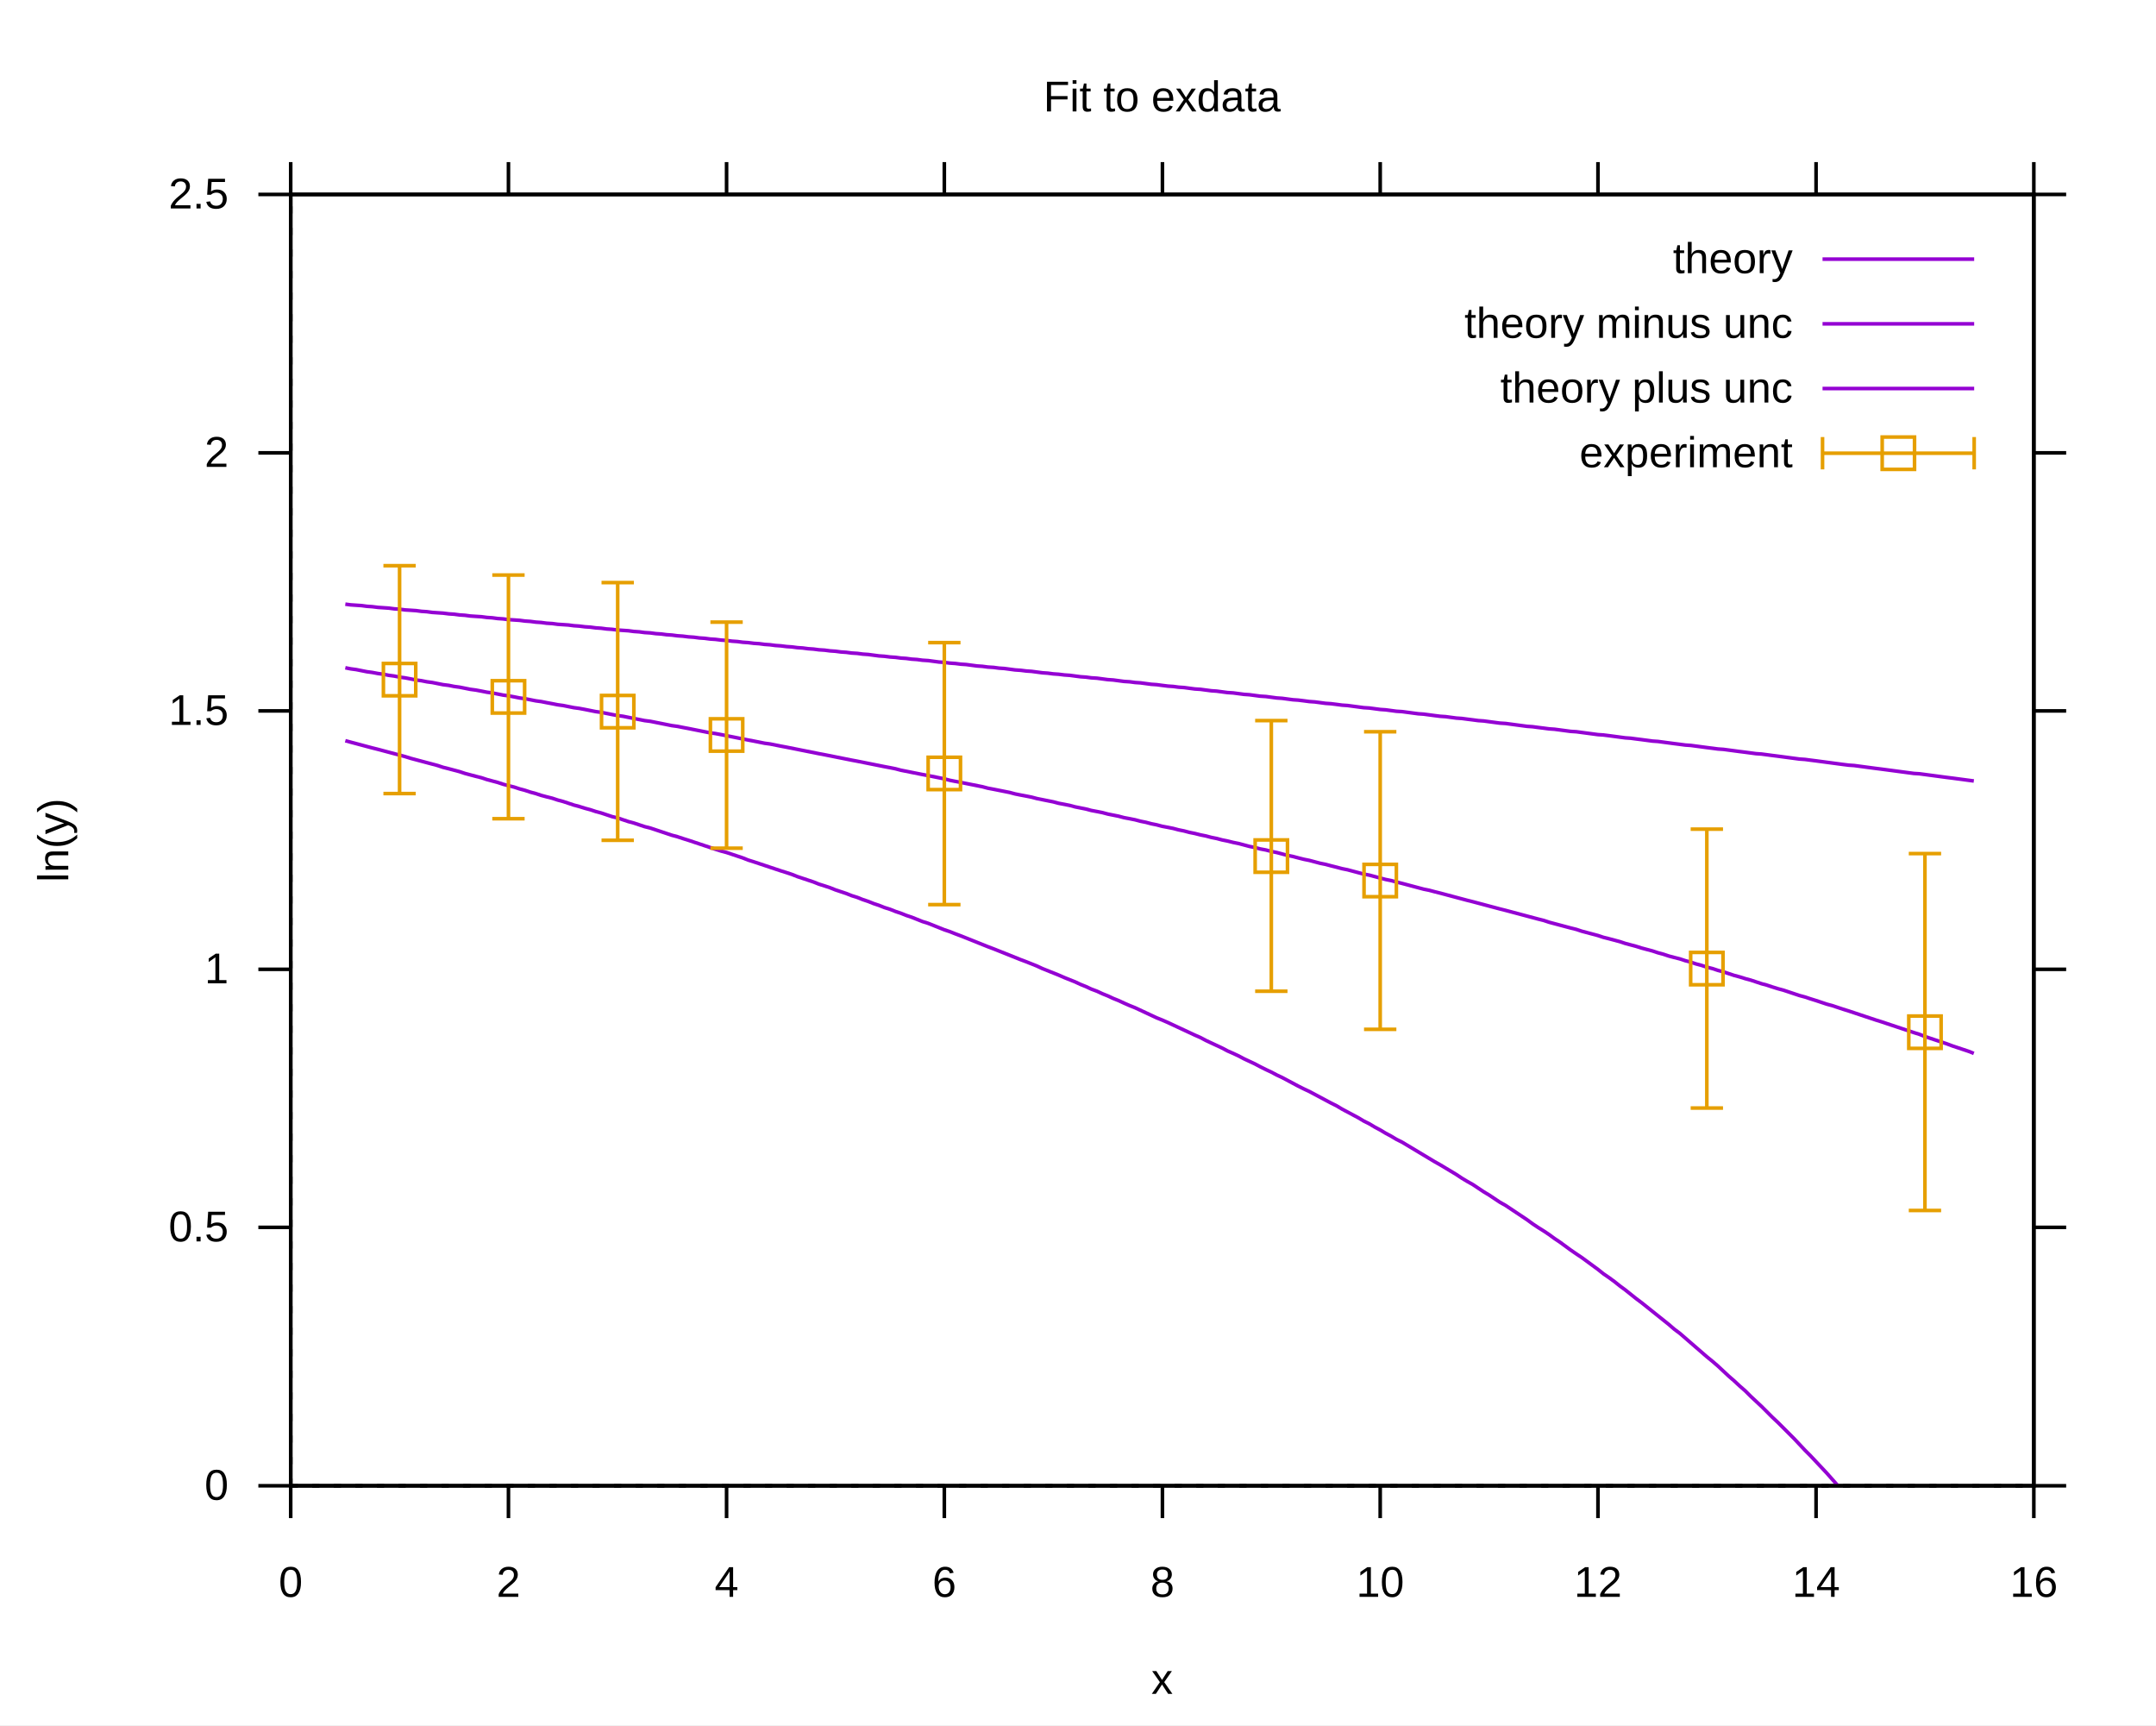
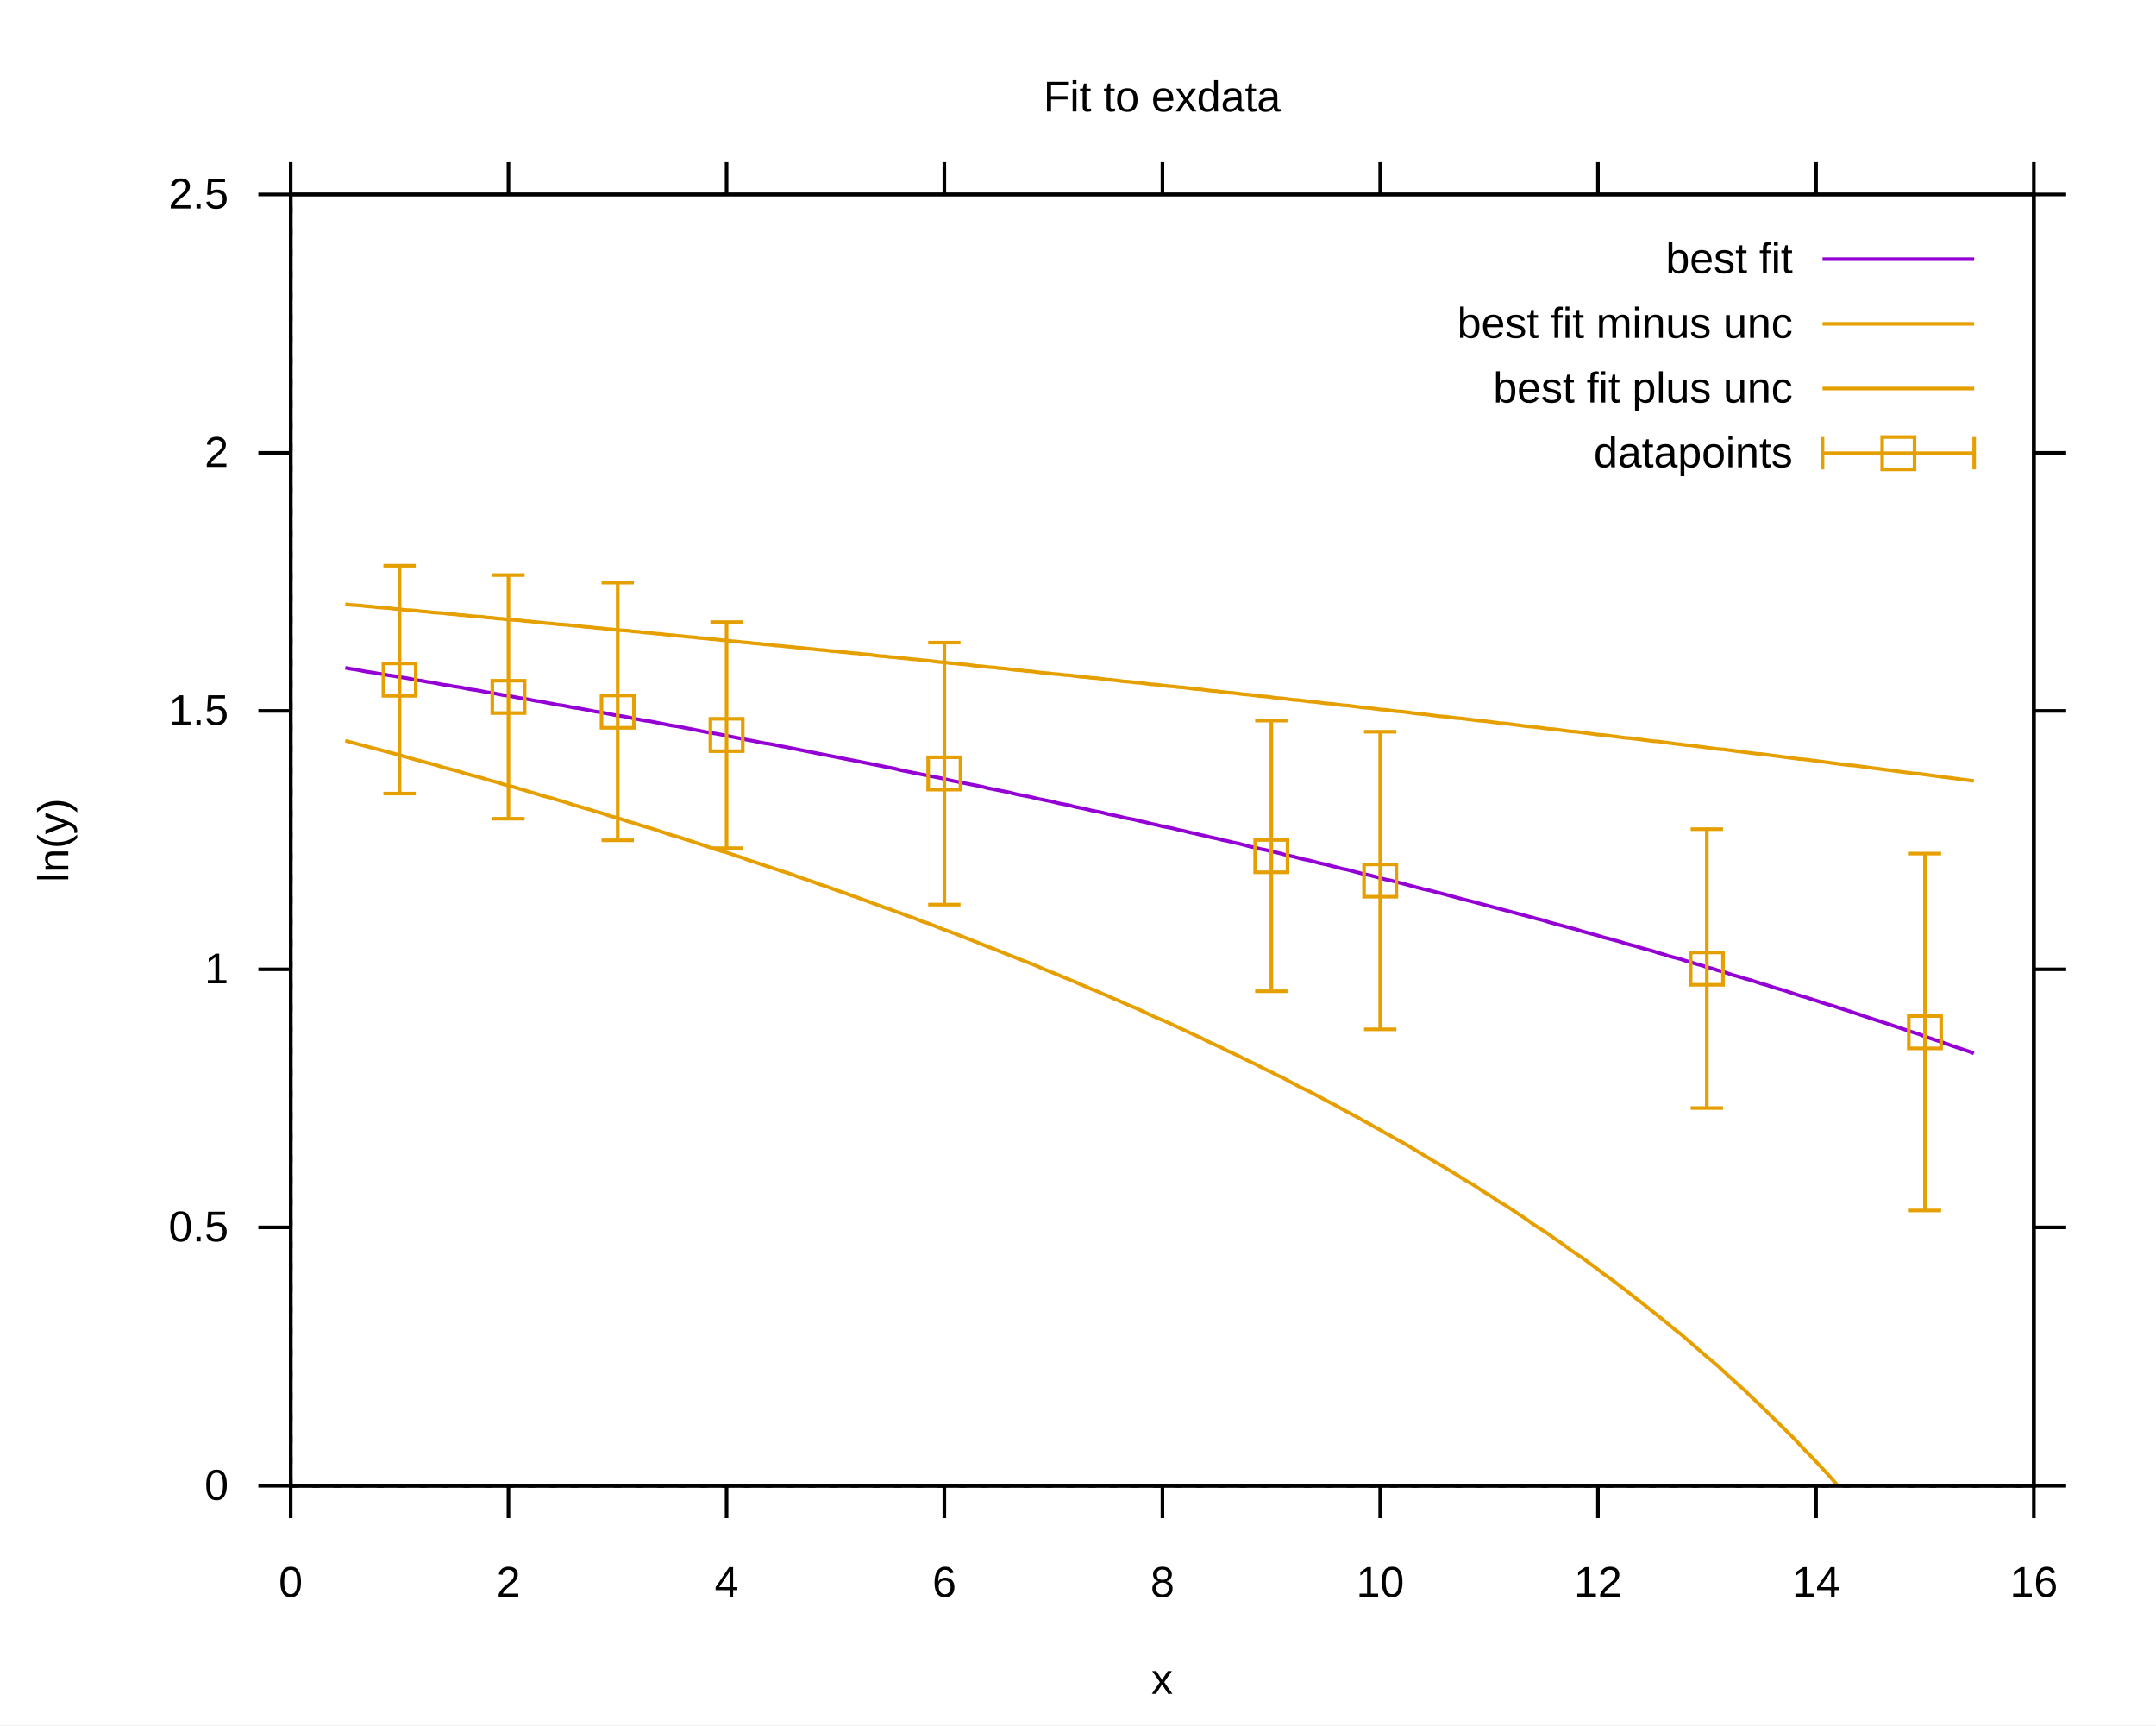
<svg xmlns="http://www.w3.org/2000/svg" xmlns:xlink="http://www.w3.org/1999/xlink" width="600" height="480" viewBox="0 0 600 480">
  <g id="gnuplot_canvas">
    <rect x="0" y="0" width="600" height="480" fill="#ffffff" />
    <defs>
      <circle id="gpDot" r="0.5" stroke-width="0.5" stroke="currentColor" />
      <path id="gpPt0" stroke-width="0.222" stroke="currentColor" d="M-1,0 h2 M0,-1 v2" />
      <path id="gpPt1" stroke-width="0.222" stroke="currentColor" d="M-1,-1 L1,1 M1,-1 L-1,1" />
      <path id="gpPt2" stroke-width="0.222" stroke="currentColor" d="M-1,0 L1,0 M0,-1 L0,1 M-1,-1 L1,1 M-1,1 L1,-1" />
      <rect id="gpPt3" stroke-width="0.222" stroke="currentColor" x="-1" y="-1" width="2" height="2" />
      <rect id="gpPt4" stroke-width="0.222" stroke="currentColor" fill="currentColor" x="-1" y="-1" width="2" height="2" />
      <circle id="gpPt5" stroke-width="0.222" stroke="currentColor" cx="0" cy="0" r="1" />
      <use xlink:href="#gpPt5" id="gpPt6" fill="currentColor" stroke="none" />
      <path id="gpPt7" stroke-width="0.222" stroke="currentColor" d="M0,-1.33 L-1.33,0.67 L1.33,0.67 z" />
      <use xlink:href="#gpPt7" id="gpPt8" fill="currentColor" stroke="none" />
      <use xlink:href="#gpPt7" id="gpPt9" stroke="currentColor" transform="rotate(180)" />
      <use xlink:href="#gpPt9" id="gpPt10" fill="currentColor" stroke="none" />
      <use xlink:href="#gpPt3" id="gpPt11" stroke="currentColor" transform="rotate(45)" />
      <use xlink:href="#gpPt11" id="gpPt12" fill="currentColor" stroke="none" />
      <path id="gpPt13" stroke-width="0.222" stroke="currentColor" d="M0,1.330 L1.265,0.411 L0.782,-1.067 L-0.782,-1.076 L-1.265,0.411 z" />
      <use xlink:href="#gpPt13" id="gpPt14" fill="currentColor" stroke="none" />
      <filter id="textbox" filterUnits="objectBoundingBox" x="0" y="0" height="1" width="1">
        <feFlood flood-color="#FFFFFF" flood-opacity="1" result="bgnd" />
        <feComposite in="SourceGraphic" in2="bgnd" operator="atop" />
      </filter>
      <filter id="greybox" filterUnits="objectBoundingBox" x="0" y="0" height="1" width="1">
        <feFlood flood-color="lightgrey" flood-opacity="1" result="grey" />
        <feComposite in="SourceGraphic" in2="grey" operator="atop" />
      </filter>
    </defs>
    <g fill="none" color="#FFFFFF" stroke="currentColor" stroke-width="1.00" stroke-linecap="butt" stroke-linejoin="miter">
</g>
    <g fill="none" color="black" stroke="currentColor" stroke-width="1.00" stroke-linecap="butt" stroke-linejoin="miter">
      <path stroke="black" d="M80.9,413.4 L71.9,413.4 M566.0,413.4 L575.0,413.4  " />
      <g transform="translate(63.6,417.3)" stroke="none" fill="black" font-family="Arial" font-size="12.00" text-anchor="end">
        <text>
          <tspan font-family="Arial"> 0</tspan>
        </text>
      </g>
    </g>
    <g fill="none" color="black" stroke="currentColor" stroke-width="1.00" stroke-linecap="butt" stroke-linejoin="miter">
      <path stroke="black" d="M80.9,341.5 L71.9,341.5 M566.0,341.5 L575.0,341.5  " />
      <g transform="translate(63.6,345.4)" stroke="none" fill="black" font-family="Arial" font-size="12.00" text-anchor="end">
        <text>
          <tspan font-family="Arial"> 0.5</tspan>
        </text>
      </g>
    </g>
    <g fill="none" color="black" stroke="currentColor" stroke-width="1.00" stroke-linecap="butt" stroke-linejoin="miter">
      <path stroke="black" d="M80.9,269.7 L71.9,269.7 M566.0,269.7 L575.0,269.7  " />
      <g transform="translate(63.6,273.6)" stroke="none" fill="black" font-family="Arial" font-size="12.00" text-anchor="end">
        <text>
          <tspan font-family="Arial"> 1</tspan>
        </text>
      </g>
    </g>
    <g fill="none" color="black" stroke="currentColor" stroke-width="1.00" stroke-linecap="butt" stroke-linejoin="miter">
      <path stroke="black" d="M80.9,197.8 L71.9,197.8 M566.0,197.8 L575.0,197.8  " />
      <g transform="translate(63.6,201.7)" stroke="none" fill="black" font-family="Arial" font-size="12.00" text-anchor="end">
        <text>
          <tspan font-family="Arial"> 1.5</tspan>
        </text>
      </g>
    </g>
    <g fill="none" color="black" stroke="currentColor" stroke-width="1.00" stroke-linecap="butt" stroke-linejoin="miter">
      <path stroke="black" d="M80.9,126.0 L71.9,126.0 M566.0,126.0 L575.0,126.0  " />
      <g transform="translate(63.6,129.9)" stroke="none" fill="black" font-family="Arial" font-size="12.00" text-anchor="end">
        <text>
          <tspan font-family="Arial"> 2</tspan>
        </text>
      </g>
    </g>
    <g fill="none" color="black" stroke="currentColor" stroke-width="1.00" stroke-linecap="butt" stroke-linejoin="miter">
      <path stroke="black" d="M80.9,54.1 L71.9,54.1 M566.0,54.1 L575.0,54.1  " />
      <g transform="translate(63.6,58.0)" stroke="none" fill="black" font-family="Arial" font-size="12.00" text-anchor="end">
        <text>
          <tspan font-family="Arial"> 2.5</tspan>
        </text>
      </g>
    </g>
    <g fill="none" color="black" stroke="currentColor" stroke-width="1.00" stroke-linecap="butt" stroke-linejoin="miter">
      <path stroke="black" d="M80.9,413.4 L80.9,422.4 M80.9,54.1 L80.9,45.1  " />
      <g transform="translate(80.9,444.3)" stroke="none" fill="black" font-family="Arial" font-size="12.00" text-anchor="middle">
        <text>
          <tspan font-family="Arial"> 0</tspan>
        </text>
      </g>
    </g>
    <g fill="none" color="black" stroke="currentColor" stroke-width="1.00" stroke-linecap="butt" stroke-linejoin="miter">
      <path stroke="black" d="M141.5,413.4 L141.5,422.4 M141.5,54.1 L141.5,45.1  " />
      <g transform="translate(141.5,444.3)" stroke="none" fill="black" font-family="Arial" font-size="12.00" text-anchor="middle">
        <text>
          <tspan font-family="Arial"> 2</tspan>
        </text>
      </g>
    </g>
    <g fill="none" color="black" stroke="currentColor" stroke-width="1.00" stroke-linecap="butt" stroke-linejoin="miter">
      <path stroke="black" d="M202.2,413.4 L202.2,422.4 M202.2,54.1 L202.2,45.1  " />
      <g transform="translate(202.2,444.3)" stroke="none" fill="black" font-family="Arial" font-size="12.00" text-anchor="middle">
        <text>
          <tspan font-family="Arial"> 4</tspan>
        </text>
      </g>
    </g>
    <g fill="none" color="black" stroke="currentColor" stroke-width="1.00" stroke-linecap="butt" stroke-linejoin="miter">
      <path stroke="black" d="M262.8,413.4 L262.8,422.4 M262.8,54.1 L262.8,45.1  " />
      <g transform="translate(262.8,444.3)" stroke="none" fill="black" font-family="Arial" font-size="12.00" text-anchor="middle">
        <text>
          <tspan font-family="Arial"> 6</tspan>
        </text>
      </g>
    </g>
    <g fill="none" color="black" stroke="currentColor" stroke-width="1.00" stroke-linecap="butt" stroke-linejoin="miter">
      <path stroke="black" d="M323.5,413.4 L323.5,422.4 M323.5,54.1 L323.5,45.1  " />
      <g transform="translate(323.5,444.3)" stroke="none" fill="black" font-family="Arial" font-size="12.00" text-anchor="middle">
        <text>
          <tspan font-family="Arial"> 8</tspan>
        </text>
      </g>
    </g>
    <g fill="none" color="black" stroke="currentColor" stroke-width="1.00" stroke-linecap="butt" stroke-linejoin="miter">
      <path stroke="black" d="M384.1,413.4 L384.1,422.4 M384.1,54.1 L384.1,45.1  " />
      <g transform="translate(384.1,444.3)" stroke="none" fill="black" font-family="Arial" font-size="12.00" text-anchor="middle">
        <text>
          <tspan font-family="Arial"> 10</tspan>
        </text>
      </g>
    </g>
    <g fill="none" color="black" stroke="currentColor" stroke-width="1.00" stroke-linecap="butt" stroke-linejoin="miter">
      <path stroke="black" d="M444.7,413.4 L444.7,422.4 M444.7,54.1 L444.7,45.1  " />
      <g transform="translate(444.7,444.3)" stroke="none" fill="black" font-family="Arial" font-size="12.00" text-anchor="middle">
        <text>
          <tspan font-family="Arial"> 12</tspan>
        </text>
      </g>
    </g>
    <g fill="none" color="black" stroke="currentColor" stroke-width="1.00" stroke-linecap="butt" stroke-linejoin="miter">
      <path stroke="black" d="M505.4,413.4 L505.4,422.4 M505.4,54.1 L505.4,45.1  " />
      <g transform="translate(505.4,444.3)" stroke="none" fill="black" font-family="Arial" font-size="12.00" text-anchor="middle">
        <text>
          <tspan font-family="Arial"> 14</tspan>
        </text>
      </g>
    </g>
    <g fill="none" color="black" stroke="currentColor" stroke-width="1.00" stroke-linecap="butt" stroke-linejoin="miter">
      <path stroke="black" d="M566.0,413.4 L566.0,422.4 M566.0,54.1 L566.0,45.1  " />
      <g transform="translate(566.0,444.3)" stroke="none" fill="black" font-family="Arial" font-size="12.00" text-anchor="middle">
        <text>
          <tspan font-family="Arial"> 16</tspan>
        </text>
      </g>
    </g>
    <g fill="none" color="black" stroke="currentColor" stroke-width="1.00" stroke-linecap="butt" stroke-linejoin="miter">
</g>
    <g fill="none" color="gray" stroke="currentColor" stroke-width="1.00" stroke-linecap="butt" stroke-linejoin="miter">
      <path stroke="black" stroke-dasharray="2,4" d="M80.9,413.4 L566.0,413.4  " />
    </g>
    <g fill="none" color="gray" stroke="currentColor" stroke-width="1.00" stroke-linecap="butt" stroke-linejoin="miter">
      <path stroke="black" stroke-dasharray="2,4" d="M80.9,413.4 L80.9,54.1  " />
    </g>
    <g fill="none" color="black" stroke="currentColor" stroke-width="1.00" stroke-linecap="butt" stroke-linejoin="miter">
      <path stroke="black" d="M80.9,54.1 L80.9,413.4 L566.0,413.4 L566.0,54.1 L80.9,54.1 Z  " />
    </g>
    <g fill="none" color="black" stroke="currentColor" stroke-width="1.00" stroke-linecap="butt" stroke-linejoin="miter">
      <g transform="translate(19.0,233.8) rotate(270)" stroke="none" fill="black" font-family="Arial" font-size="12.00" text-anchor="middle">
        <text>
          <tspan font-family="Arial">ln(y)</tspan>
        </text>
      </g>
    </g>
    <g fill="none" color="black" stroke="currentColor" stroke-width="1.00" stroke-linecap="butt" stroke-linejoin="miter">
      <g transform="translate(323.4,471.3)" stroke="none" fill="black" font-family="Arial" font-size="12.00" text-anchor="middle">
        <text>
          <tspan font-family="Arial">x</tspan>
        </text>
      </g>
    </g>
    <g fill="none" color="black" stroke="currentColor" stroke-width="1.00" stroke-linecap="butt" stroke-linejoin="miter">
      <g transform="translate(323.4,31.0)" stroke="none" fill="black" font-family="Arial" font-size="12.00" text-anchor="middle">
        <text>
          <tspan font-family="Arial">Fit to exdata</tspan>
        </text>
      </g>
    </g>
    <g fill="none" color="black" stroke="currentColor" stroke-width="1.00" stroke-linecap="butt" stroke-linejoin="miter">
</g>
    <g id="gnuplot_plot_1">
      <g fill="none" color="black" stroke="currentColor" stroke-width="1.00" stroke-linecap="butt" stroke-linejoin="miter">
        <g transform="translate(498.9,76.0)" stroke="none" fill="black" font-family="Arial" font-size="12.00" text-anchor="end">
          <text>
-             <tspan font-family="Arial">theory</tspan>
+             <tspan font-family="Arial">best fit</tspan>
          </text>
        </g>
      </g>
      <g fill="none" color="black" stroke="currentColor" stroke-width="1.00" stroke-linecap="butt" stroke-linejoin="miter">
        <path stroke="rgb(148,   0, 211)" d="M507.2,72.1 L549.4,72.1 M96.1,185.8 L97.6,186.1 L99.1,186.3 L100.6,186.6 L102.1,186.9 L103.6,187.1   L105.2,187.4 L106.7,187.6 L108.2,187.9 L109.7,188.1 L111.2,188.4 L112.7,188.6 L114.3,188.9 L115.8,189.2   L117.3,189.4 L118.8,189.7 L120.3,189.9 L121.8,190.2 L123.3,190.5 L124.9,190.7 L126.4,191.0 L127.9,191.2   L129.4,191.5 L130.9,191.8 L132.4,192.0 L134.0,192.3 L135.5,192.6 L137.0,192.8 L138.5,193.1 L140.0,193.4   L141.5,193.6 L143.1,193.9 L144.6,194.2 L146.1,194.4 L147.6,194.7 L149.1,195.0 L150.6,195.2 L152.1,195.5   L153.7,195.8 L155.2,196.1 L156.7,196.3 L158.2,196.6 L159.7,196.9 L161.2,197.1 L162.8,197.4 L164.3,197.7   L165.8,198.0 L167.3,198.2 L168.8,198.5 L170.3,198.8 L171.9,199.1 L173.4,199.3 L174.9,199.6 L176.4,199.9   L177.9,200.2 L179.4,200.5 L181.0,200.7 L182.5,201.0 L184.0,201.3 L185.5,201.6 L187.0,201.9 L188.5,202.1   L190.0,202.4 L191.6,202.7 L193.1,203.0 L194.6,203.3 L196.1,203.6 L197.6,203.9 L199.1,204.1 L200.7,204.4   L202.2,204.7 L203.7,205.0 L205.2,205.3 L206.7,205.6 L208.2,205.9 L209.8,206.2 L211.3,206.5 L212.8,206.8   L214.3,207.0 L215.8,207.3 L217.3,207.6 L218.9,207.9 L220.4,208.2 L221.9,208.5 L223.4,208.8 L224.9,209.1   L226.4,209.4 L227.9,209.7 L229.5,210.0 L231.0,210.3 L232.5,210.6 L234.0,210.9 L235.5,211.2 L237.0,211.5   L238.6,211.8 L240.1,212.1 L241.6,212.4 L243.1,212.7 L244.6,213.0 L246.1,213.3 L247.7,213.6 L249.2,213.9   L250.7,214.3 L252.2,214.6 L253.7,214.9 L255.2,215.2 L256.7,215.5 L258.3,215.8 L259.8,216.1 L261.3,216.4   L262.8,216.7 L264.3,217.1 L265.8,217.4 L267.4,217.7 L268.9,218.0 L270.4,218.3 L271.9,218.6 L273.4,218.9   L274.9,219.3 L276.5,219.6 L278.0,219.9 L279.5,220.2 L281.0,220.5 L282.5,220.9 L284.0,221.2 L285.6,221.5   L287.1,221.8 L288.6,222.2 L290.1,222.5 L291.6,222.8 L293.1,223.1 L294.6,223.5 L296.2,223.8 L297.7,224.1   L299.2,224.5 L300.7,224.8 L302.2,225.1 L303.7,225.5 L305.3,225.8 L306.8,226.1 L308.3,226.5 L309.8,226.8   L311.3,227.1 L312.8,227.5 L314.4,227.8 L315.9,228.1 L317.4,228.5 L318.9,228.8 L320.4,229.2 L321.9,229.5   L323.4,229.9 L325.0,230.2 L326.5,230.5 L328.0,230.9 L329.5,231.2 L331.0,231.6 L332.5,231.9 L334.1,232.3   L335.6,232.6 L337.1,233.0 L338.6,233.3 L340.1,233.7 L341.6,234.0 L343.2,234.4 L344.7,234.7 L346.2,235.1   L347.7,235.5 L349.2,235.8 L350.7,236.2 L352.3,236.5 L353.8,236.9 L355.3,237.2 L356.8,237.6 L358.3,238.0   L359.8,238.3 L361.3,238.7 L362.9,239.1 L364.4,239.4 L365.9,239.8 L367.4,240.2 L368.9,240.5 L370.4,240.9   L372.0,241.3 L373.5,241.7 L375.0,242.0 L376.5,242.4 L378.0,242.8 L379.5,243.2 L381.1,243.5 L382.6,243.9   L384.1,244.3 L385.6,244.7 L387.1,245.0 L388.6,245.4 L390.2,245.8 L391.7,246.2 L393.2,246.6 L394.7,247.0   L396.2,247.4 L397.7,247.7 L399.2,248.1 L400.8,248.5 L402.3,248.9 L403.8,249.3 L405.3,249.7 L406.8,250.1   L408.3,250.5 L409.9,250.9 L411.4,251.3 L412.9,251.7 L414.4,252.1 L415.9,252.5 L417.4,252.9 L419.0,253.3   L420.5,253.7 L422.0,254.1 L423.5,254.5 L425.0,254.9 L426.5,255.3 L428.0,255.7 L429.6,256.1 L431.1,256.6   L432.6,257.0 L434.1,257.4 L435.6,257.8 L437.1,258.2 L438.7,258.6 L440.2,259.1 L441.7,259.5 L443.2,259.9   L444.7,260.3 L446.2,260.8 L447.8,261.2 L449.3,261.6 L450.8,262.0 L452.3,262.5 L453.8,262.9 L455.3,263.3   L456.9,263.8 L458.4,264.2 L459.9,264.6 L461.4,265.1 L462.9,265.5 L464.4,266.0 L465.9,266.4 L467.5,266.8   L469.0,267.3 L470.5,267.7 L472.0,268.2 L473.5,268.6 L475.0,269.1 L476.6,269.5 L478.1,270.0 L479.6,270.4   L481.1,270.9 L482.6,271.4 L484.1,271.8 L485.7,272.3 L487.2,272.7 L488.7,273.2 L490.2,273.7 L491.7,274.1   L493.2,274.6 L494.8,275.1 L496.3,275.5 L497.8,276.0 L499.3,276.5 L500.8,277.0 L502.3,277.4 L503.8,277.9   L505.4,278.4 L506.9,278.9 L508.4,279.4 L509.9,279.8 L511.4,280.3 L512.9,280.8 L514.5,281.3 L516.0,281.8   L517.5,282.3 L519.0,282.8 L520.5,283.3 L522.0,283.8 L523.6,284.3 L525.1,284.8 L526.6,285.3 L528.1,285.8   L529.6,286.3 L531.1,286.8 L532.6,287.3 L534.2,287.8 L535.7,288.4 L537.2,288.9 L538.7,289.4 L540.2,289.9   L541.7,290.4 L543.3,291.0 L544.8,291.5 L546.3,292.0 L547.8,292.5 L549.3,293.1  " />
      </g>
    </g>
    <g id="gnuplot_plot_2">
      <g fill="none" color="black" stroke="currentColor" stroke-width="1.00" stroke-linecap="butt" stroke-linejoin="miter">
        <g transform="translate(498.9,94.0)" stroke="none" fill="black" font-family="Arial" font-size="12.00" text-anchor="end">
          <text>
-             <tspan font-family="Arial">theory minus unc</tspan>
-           </text>
-         </g>
-       </g>
-       <g fill="none" color="black" stroke="currentColor" stroke-width="1.00" stroke-linecap="butt" stroke-linejoin="miter">
-         <path stroke="rgb(148,   0, 211)" d="M507.2,90.1 L549.4,90.1 M96.1,206.1 L97.6,206.5 L99.1,206.9 L100.6,207.3 L102.1,207.7 L103.6,208.1   L105.2,208.5 L106.7,208.9 L108.2,209.3 L109.7,209.7 L111.2,210.1 L112.7,210.5 L114.3,211.0 L115.8,211.4   L117.3,211.8 L118.8,212.2 L120.3,212.6 L121.8,213.0 L123.3,213.5 L124.9,213.9 L126.4,214.3 L127.9,214.7   L129.4,215.2 L130.9,215.6 L132.4,216.0 L134.0,216.4 L135.5,216.9 L137.0,217.3 L138.5,217.7 L140.0,218.2   L141.5,218.6 L143.1,219.0 L144.6,219.5 L146.1,219.9 L147.6,220.4 L149.1,220.8 L150.6,221.3 L152.1,221.7   L153.7,222.1 L155.2,222.6 L156.7,223.0 L158.2,223.5 L159.7,224.0 L161.2,224.4 L162.8,224.9 L164.3,225.3   L165.8,225.8 L167.3,226.2 L168.8,226.7 L170.3,227.2 L171.9,227.6 L173.4,228.1 L174.9,228.6 L176.4,229.0   L177.9,229.5 L179.4,230.0 L181.0,230.4 L182.5,230.9 L184.0,231.4 L185.5,231.9 L187.0,232.4 L188.5,232.8   L190.0,233.3 L191.6,233.8 L193.1,234.3 L194.6,234.8 L196.1,235.3 L197.6,235.8 L199.1,236.3 L200.7,236.8   L202.2,237.2 L203.7,237.7 L205.2,238.2 L206.7,238.7 L208.2,239.3 L209.8,239.8 L211.3,240.3 L212.8,240.8   L214.3,241.3 L215.8,241.8 L217.3,242.3 L218.9,242.8 L220.4,243.3 L221.9,243.9 L223.4,244.4 L224.9,244.9   L226.4,245.4 L227.9,246.0 L229.5,246.5 L231.0,247.0 L232.5,247.6 L234.0,248.1 L235.5,248.6 L237.0,249.2   L238.6,249.7 L240.1,250.3 L241.6,250.8 L243.1,251.4 L244.6,251.9 L246.1,252.5 L247.7,253.0 L249.2,253.6   L250.7,254.1 L252.2,254.7 L253.7,255.2 L255.2,255.8 L256.7,256.4 L258.3,256.9 L259.8,257.5 L261.3,258.1   L262.8,258.7 L264.3,259.2 L265.8,259.8 L267.4,260.4 L268.9,261.0 L270.4,261.6 L271.9,262.2 L273.4,262.8   L274.9,263.4 L276.5,264.0 L278.0,264.6 L279.5,265.2 L281.0,265.8 L282.5,266.4 L284.0,267.0 L285.6,267.6   L287.1,268.2 L288.6,268.8 L290.1,269.5 L291.6,270.1 L293.1,270.7 L294.6,271.3 L296.2,272.0 L297.7,272.6   L299.2,273.2 L300.7,273.9 L302.2,274.5 L303.7,275.2 L305.3,275.8 L306.8,276.5 L308.3,277.1 L309.8,277.8   L311.3,278.4 L312.8,279.1 L314.4,279.8 L315.9,280.4 L317.4,281.1 L318.9,281.8 L320.4,282.5 L321.9,283.2   L323.4,283.8 L325.0,284.5 L326.5,285.2 L328.0,285.9 L329.5,286.6 L331.0,287.3 L332.5,288.0 L334.1,288.7   L335.6,289.5 L337.1,290.2 L338.6,290.9 L340.1,291.6 L341.6,292.4 L343.2,293.1 L344.7,293.8 L346.2,294.6   L347.7,295.3 L349.2,296.0 L350.7,296.8 L352.3,297.6 L353.8,298.3 L355.3,299.1 L356.8,299.8 L358.3,300.6   L359.8,301.4 L361.3,302.2 L362.9,303.0 L364.4,303.7 L365.9,304.5 L367.4,305.3 L368.9,306.1 L370.4,306.9   L372.0,307.7 L373.5,308.6 L375.0,309.4 L376.5,310.2 L378.0,311.0 L379.5,311.9 L381.1,312.7 L382.6,313.6   L384.1,314.4 L385.6,315.3 L387.1,316.1 L388.6,317.0 L390.2,317.8 L391.7,318.7 L393.2,319.6 L394.7,320.5   L396.2,321.4 L397.7,322.3 L399.2,323.2 L400.8,324.1 L402.3,325.0 L403.8,325.9 L405.3,326.8 L406.8,327.8   L408.3,328.7 L409.9,329.6 L411.4,330.6 L412.9,331.6 L414.4,332.5 L415.9,333.5 L417.4,334.5 L419.0,335.4   L420.5,336.4 L422.0,337.4 L423.5,338.4 L425.0,339.4 L426.5,340.5 L428.0,341.5 L429.6,342.5 L431.1,343.5   L432.6,344.6 L434.1,345.6 L435.6,346.7 L437.1,347.8 L438.7,348.9 L440.2,349.9 L441.7,351.0 L443.2,352.1   L444.7,353.2 L446.2,354.4 L447.8,355.5 L449.3,356.6 L450.8,357.8 L452.3,358.9 L453.8,360.1 L455.3,361.3   L456.9,362.5 L458.4,363.7 L459.9,364.9 L461.4,366.1 L462.9,367.3 L464.4,368.5 L465.9,369.8 L467.5,371.0   L469.0,372.3 L470.5,373.6 L472.0,374.9 L473.5,376.2 L475.0,377.5 L476.6,378.8 L478.1,380.1 L479.6,381.5   L481.1,382.9 L482.6,384.2 L484.1,385.6 L485.7,387.0 L487.2,388.5 L488.7,389.9 L490.2,391.3 L491.7,392.8   L493.2,394.3 L494.8,395.8 L496.3,397.3 L497.8,398.8 L499.3,400.3 L500.8,401.9 L502.3,403.5 L503.8,405.0   L505.4,406.7 L506.9,408.3 L508.4,409.9 L509.9,411.6 L511.4,413.3 L511.4,413.4  " />
+             <tspan font-family="Arial">best fit minus unc</tspan>
+           </text>
+         </g>
+       </g>
+       <g fill="none" color="black" stroke="currentColor" stroke-width="1.00" stroke-linecap="butt" stroke-linejoin="miter">
+         <path stroke="rgb(230, 159,   0)" d="M507.2,90.1 L549.4,90.1 M96.1,206.1 L97.6,206.5 L99.1,206.9 L100.6,207.3 L102.1,207.7 L103.6,208.1   L105.2,208.5 L106.7,208.9 L108.2,209.3 L109.7,209.7 L111.2,210.1 L112.7,210.5 L114.3,211.0 L115.8,211.4   L117.3,211.8 L118.8,212.2 L120.3,212.6 L121.8,213.0 L123.3,213.5 L124.9,213.9 L126.4,214.3 L127.9,214.7   L129.4,215.2 L130.9,215.6 L132.4,216.0 L134.0,216.4 L135.5,216.9 L137.0,217.3 L138.5,217.7 L140.0,218.2   L141.5,218.6 L143.1,219.0 L144.6,219.5 L146.1,219.9 L147.6,220.4 L149.1,220.8 L150.6,221.3 L152.1,221.7   L153.7,222.1 L155.2,222.6 L156.7,223.0 L158.2,223.5 L159.7,224.0 L161.2,224.4 L162.8,224.9 L164.3,225.3   L165.8,225.8 L167.3,226.2 L168.8,226.7 L170.3,227.2 L171.9,227.6 L173.4,228.1 L174.9,228.6 L176.4,229.0   L177.9,229.5 L179.4,230.0 L181.0,230.4 L182.5,230.9 L184.0,231.4 L185.5,231.9 L187.0,232.4 L188.5,232.8   L190.0,233.3 L191.6,233.8 L193.1,234.3 L194.6,234.8 L196.1,235.3 L197.6,235.8 L199.1,236.3 L200.7,236.8   L202.2,237.2 L203.7,237.7 L205.2,238.2 L206.7,238.7 L208.2,239.3 L209.8,239.8 L211.3,240.3 L212.8,240.8   L214.3,241.3 L215.8,241.8 L217.3,242.3 L218.9,242.8 L220.4,243.3 L221.9,243.9 L223.4,244.4 L224.9,244.9   L226.4,245.4 L227.9,246.0 L229.5,246.5 L231.0,247.0 L232.5,247.6 L234.0,248.1 L235.5,248.6 L237.0,249.2   L238.6,249.7 L240.1,250.3 L241.6,250.8 L243.1,251.4 L244.6,251.9 L246.1,252.5 L247.7,253.0 L249.2,253.6   L250.7,254.1 L252.2,254.7 L253.7,255.2 L255.2,255.8 L256.7,256.4 L258.3,256.9 L259.8,257.5 L261.3,258.1   L262.8,258.7 L264.3,259.2 L265.8,259.8 L267.4,260.4 L268.9,261.0 L270.4,261.6 L271.9,262.2 L273.4,262.8   L274.9,263.4 L276.5,264.0 L278.0,264.6 L279.5,265.2 L281.0,265.8 L282.5,266.4 L284.0,267.0 L285.6,267.6   L287.1,268.2 L288.6,268.8 L290.1,269.5 L291.6,270.1 L293.1,270.7 L294.6,271.3 L296.2,272.0 L297.7,272.6   L299.2,273.2 L300.7,273.9 L302.2,274.5 L303.7,275.2 L305.3,275.8 L306.8,276.5 L308.3,277.1 L309.8,277.8   L311.3,278.4 L312.8,279.1 L314.4,279.8 L315.9,280.4 L317.4,281.1 L318.9,281.8 L320.4,282.5 L321.9,283.2   L323.4,283.8 L325.0,284.5 L326.5,285.2 L328.0,285.9 L329.5,286.6 L331.0,287.3 L332.5,288.0 L334.1,288.7   L335.6,289.5 L337.1,290.2 L338.6,290.9 L340.1,291.6 L341.6,292.4 L343.2,293.1 L344.7,293.8 L346.2,294.6   L347.7,295.3 L349.2,296.0 L350.7,296.8 L352.3,297.6 L353.8,298.3 L355.3,299.1 L356.8,299.8 L358.3,300.6   L359.8,301.4 L361.3,302.2 L362.9,303.0 L364.4,303.7 L365.9,304.5 L367.4,305.3 L368.9,306.1 L370.4,306.9   L372.0,307.7 L373.5,308.6 L375.0,309.4 L376.5,310.2 L378.0,311.0 L379.5,311.9 L381.1,312.7 L382.6,313.6   L384.1,314.4 L385.6,315.3 L387.1,316.1 L388.6,317.0 L390.2,317.8 L391.7,318.7 L393.2,319.6 L394.7,320.5   L396.2,321.4 L397.7,322.3 L399.2,323.2 L400.8,324.1 L402.3,325.0 L403.8,325.9 L405.3,326.8 L406.8,327.8   L408.3,328.7 L409.9,329.6 L411.4,330.6 L412.9,331.6 L414.4,332.5 L415.9,333.5 L417.4,334.5 L419.0,335.4   L420.5,336.4 L422.0,337.4 L423.5,338.4 L425.0,339.4 L426.5,340.5 L428.0,341.5 L429.6,342.5 L431.1,343.5   L432.6,344.6 L434.1,345.6 L435.6,346.7 L437.1,347.8 L438.7,348.9 L440.2,349.9 L441.7,351.0 L443.2,352.1   L444.7,353.2 L446.2,354.4 L447.8,355.5 L449.3,356.6 L450.8,357.8 L452.3,358.9 L453.8,360.1 L455.3,361.3   L456.9,362.5 L458.4,363.7 L459.9,364.9 L461.4,366.1 L462.9,367.3 L464.4,368.5 L465.9,369.8 L467.5,371.0   L469.0,372.3 L470.5,373.6 L472.0,374.9 L473.5,376.2 L475.0,377.5 L476.6,378.8 L478.1,380.1 L479.6,381.5   L481.1,382.9 L482.6,384.2 L484.1,385.6 L485.7,387.0 L487.2,388.5 L488.7,389.9 L490.2,391.3 L491.7,392.8   L493.2,394.3 L494.8,395.8 L496.3,397.3 L497.8,398.8 L499.3,400.3 L500.8,401.9 L502.3,403.5 L503.8,405.0   L505.4,406.7 L506.9,408.3 L508.4,409.9 L509.9,411.6 L511.4,413.3 L511.4,413.4  " />
      </g>
    </g>
    <g id="gnuplot_plot_3">
      <g fill="none" color="black" stroke="currentColor" stroke-width="1.00" stroke-linecap="butt" stroke-linejoin="miter">
        <g transform="translate(498.9,112.0)" stroke="none" fill="black" font-family="Arial" font-size="12.00" text-anchor="end">
          <text>
-             <tspan font-family="Arial">theory plus unc</tspan>
-           </text>
-         </g>
-       </g>
-       <g fill="none" color="black" stroke="currentColor" stroke-width="1.00" stroke-linecap="butt" stroke-linejoin="miter">
-         <path stroke="rgb(148,   0, 211)" d="M507.2,108.1 L549.4,108.1 M96.1,168.1 L97.6,168.3 L99.1,168.4 L100.6,168.5 L102.1,168.7 L103.6,168.8   L105.2,169.0 L106.7,169.1 L108.2,169.2 L109.7,169.4 L111.2,169.5 L112.7,169.7 L114.3,169.8 L115.8,169.9   L117.3,170.1 L118.8,170.2 L120.3,170.4 L121.8,170.5 L123.3,170.6 L124.9,170.8 L126.4,170.9 L127.9,171.1   L129.4,171.2 L130.9,171.4 L132.4,171.5 L134.0,171.6 L135.5,171.8 L137.0,171.9 L138.5,172.1 L140.0,172.2   L141.5,172.4 L143.1,172.5 L144.6,172.6 L146.1,172.8 L147.6,172.9 L149.1,173.1 L150.6,173.2 L152.1,173.4   L153.7,173.5 L155.2,173.7 L156.7,173.8 L158.2,173.9 L159.7,174.1 L161.2,174.2 L162.8,174.4 L164.3,174.5   L165.8,174.7 L167.3,174.8 L168.8,175.0 L170.3,175.1 L171.9,175.3 L173.4,175.4 L174.9,175.5 L176.4,175.7   L177.9,175.8 L179.4,176.0 L181.0,176.1 L182.5,176.3 L184.0,176.4 L185.5,176.6 L187.0,176.7 L188.5,176.9   L190.0,177.0 L191.6,177.2 L193.1,177.3 L194.6,177.5 L196.1,177.6 L197.6,177.8 L199.1,177.9 L200.7,178.1   L202.2,178.2 L203.7,178.4 L205.2,178.5 L206.7,178.7 L208.2,178.8 L209.8,179.0 L211.3,179.1 L212.8,179.3   L214.3,179.4 L215.8,179.6 L217.3,179.7 L218.9,179.9 L220.4,180.0 L221.9,180.2 L223.4,180.3 L224.9,180.5   L226.4,180.6 L227.9,180.8 L229.5,180.9 L231.0,181.1 L232.5,181.2 L234.0,181.4 L235.5,181.5 L237.0,181.7   L238.6,181.8 L240.1,182.0 L241.6,182.1 L243.1,182.3 L244.6,182.5 L246.1,182.6 L247.7,182.8 L249.2,182.9   L250.7,183.1 L252.2,183.2 L253.7,183.4 L255.2,183.5 L256.7,183.7 L258.3,183.8 L259.8,184.0 L261.3,184.2   L262.8,184.3 L264.3,184.5 L265.8,184.6 L267.4,184.8 L268.9,184.9 L270.4,185.1 L271.9,185.3 L273.4,185.4   L274.9,185.6 L276.5,185.7 L278.0,185.9 L279.5,186.0 L281.0,186.2 L282.5,186.4 L284.0,186.5 L285.6,186.7   L287.1,186.8 L288.6,187.0 L290.1,187.2 L291.6,187.3 L293.1,187.5 L294.6,187.6 L296.2,187.8 L297.7,187.9   L299.2,188.1 L300.7,188.3 L302.2,188.4 L303.7,188.6 L305.3,188.7 L306.8,188.9 L308.3,189.1 L309.8,189.2   L311.3,189.4 L312.8,189.6 L314.4,189.7 L315.9,189.9 L317.4,190.0 L318.9,190.2 L320.4,190.4 L321.9,190.5   L323.4,190.7 L325.0,190.9 L326.5,191.0 L328.0,191.2 L329.5,191.3 L331.0,191.5 L332.5,191.7 L334.1,191.8   L335.6,192.0 L337.1,192.2 L338.6,192.3 L340.1,192.5 L341.6,192.7 L343.2,192.8 L344.7,193.0 L346.2,193.2   L347.7,193.3 L349.2,193.5 L350.7,193.7 L352.3,193.8 L353.8,194.0 L355.3,194.2 L356.8,194.3 L358.3,194.5   L359.8,194.7 L361.3,194.8 L362.9,195.0 L364.4,195.2 L365.9,195.3 L367.4,195.5 L368.9,195.7 L370.4,195.8   L372.0,196.0 L373.5,196.2 L375.0,196.3 L376.5,196.5 L378.0,196.7 L379.5,196.9 L381.1,197.0 L382.6,197.2   L384.1,197.4 L385.6,197.5 L387.1,197.7 L388.6,197.9 L390.2,198.0 L391.7,198.2 L393.2,198.4 L394.7,198.6   L396.2,198.7 L397.7,198.9 L399.2,199.1 L400.8,199.3 L402.3,199.4 L403.8,199.6 L405.3,199.8 L406.8,199.9   L408.3,200.1 L409.9,200.3 L411.4,200.5 L412.9,200.6 L414.4,200.8 L415.9,201.0 L417.4,201.2 L419.0,201.3   L420.5,201.5 L422.0,201.7 L423.5,201.9 L425.0,202.1 L426.5,202.2 L428.0,202.4 L429.6,202.6 L431.1,202.8   L432.6,202.9 L434.1,203.1 L435.6,203.3 L437.1,203.5 L438.7,203.6 L440.2,203.8 L441.7,204.0 L443.2,204.2   L444.7,204.4 L446.2,204.5 L447.8,204.7 L449.3,204.9 L450.8,205.1 L452.3,205.3 L453.8,205.4 L455.3,205.6   L456.9,205.8 L458.4,206.0 L459.9,206.2 L461.4,206.3 L462.9,206.5 L464.4,206.7 L465.9,206.9 L467.5,207.1   L469.0,207.3 L470.5,207.4 L472.0,207.6 L473.5,207.8 L475.0,208.0 L476.6,208.2 L478.1,208.4 L479.6,208.5   L481.1,208.7 L482.6,208.9 L484.1,209.1 L485.7,209.3 L487.2,209.5 L488.7,209.7 L490.2,209.8 L491.7,210.0   L493.2,210.2 L494.8,210.4 L496.3,210.6 L497.8,210.8 L499.3,211.0 L500.8,211.2 L502.3,211.3 L503.8,211.5   L505.4,211.7 L506.9,211.9 L508.4,212.1 L509.9,212.3 L511.4,212.5 L512.9,212.7 L514.5,212.9 L516.0,213.0   L517.5,213.2 L519.0,213.4 L520.5,213.6 L522.0,213.8 L523.6,214.0 L525.1,214.2 L526.6,214.4 L528.1,214.6   L529.6,214.8 L531.1,215.0 L532.6,215.2 L534.2,215.3 L535.7,215.5 L537.2,215.7 L538.7,215.9 L540.2,216.1   L541.7,216.3 L543.3,216.5 L544.8,216.7 L546.3,216.9 L547.8,217.1 L549.3,217.3  " />
+             <tspan font-family="Arial">best fit plus unc</tspan>
+           </text>
+         </g>
+       </g>
+       <g fill="none" color="black" stroke="currentColor" stroke-width="1.00" stroke-linecap="butt" stroke-linejoin="miter">
+         <path stroke="rgb(230, 159,   0)" d="M507.2,108.1 L549.4,108.1 M96.1,168.1 L97.6,168.3 L99.1,168.4 L100.6,168.5 L102.1,168.7 L103.6,168.8   L105.2,169.0 L106.7,169.1 L108.2,169.2 L109.7,169.4 L111.2,169.5 L112.7,169.7 L114.3,169.8 L115.8,169.9   L117.3,170.1 L118.8,170.2 L120.3,170.4 L121.8,170.5 L123.3,170.6 L124.9,170.8 L126.4,170.9 L127.9,171.1   L129.4,171.2 L130.9,171.4 L132.4,171.5 L134.0,171.6 L135.5,171.8 L137.0,171.9 L138.5,172.1 L140.0,172.2   L141.5,172.4 L143.1,172.5 L144.6,172.6 L146.1,172.8 L147.6,172.9 L149.1,173.1 L150.6,173.2 L152.1,173.4   L153.7,173.5 L155.2,173.7 L156.7,173.8 L158.2,173.9 L159.7,174.1 L161.2,174.2 L162.8,174.4 L164.3,174.5   L165.8,174.7 L167.3,174.8 L168.8,175.0 L170.3,175.1 L171.9,175.3 L173.4,175.4 L174.9,175.5 L176.4,175.7   L177.9,175.8 L179.4,176.0 L181.0,176.1 L182.5,176.3 L184.0,176.4 L185.5,176.6 L187.0,176.7 L188.5,176.9   L190.0,177.0 L191.6,177.2 L193.1,177.3 L194.6,177.5 L196.1,177.6 L197.6,177.8 L199.1,177.9 L200.7,178.1   L202.2,178.2 L203.7,178.4 L205.2,178.5 L206.7,178.7 L208.2,178.8 L209.8,179.0 L211.3,179.1 L212.8,179.3   L214.3,179.4 L215.8,179.6 L217.3,179.7 L218.9,179.9 L220.4,180.0 L221.9,180.2 L223.4,180.3 L224.9,180.5   L226.4,180.6 L227.9,180.8 L229.5,180.9 L231.0,181.1 L232.5,181.2 L234.0,181.4 L235.5,181.5 L237.0,181.7   L238.6,181.8 L240.1,182.0 L241.6,182.1 L243.1,182.3 L244.6,182.5 L246.1,182.6 L247.7,182.8 L249.2,182.9   L250.7,183.1 L252.2,183.2 L253.7,183.4 L255.2,183.5 L256.7,183.7 L258.3,183.8 L259.8,184.0 L261.3,184.2   L262.8,184.3 L264.3,184.5 L265.8,184.6 L267.4,184.8 L268.9,184.9 L270.4,185.1 L271.9,185.3 L273.4,185.4   L274.9,185.6 L276.5,185.7 L278.0,185.9 L279.5,186.0 L281.0,186.2 L282.5,186.4 L284.0,186.5 L285.6,186.7   L287.1,186.8 L288.6,187.0 L290.1,187.2 L291.6,187.3 L293.1,187.5 L294.6,187.6 L296.2,187.8 L297.7,187.9   L299.2,188.1 L300.7,188.3 L302.2,188.4 L303.7,188.6 L305.3,188.7 L306.8,188.9 L308.3,189.1 L309.8,189.2   L311.3,189.4 L312.8,189.6 L314.4,189.7 L315.9,189.9 L317.4,190.0 L318.9,190.2 L320.4,190.4 L321.9,190.5   L323.4,190.7 L325.0,190.9 L326.5,191.0 L328.0,191.2 L329.5,191.3 L331.0,191.5 L332.5,191.7 L334.1,191.8   L335.6,192.0 L337.1,192.2 L338.6,192.3 L340.1,192.5 L341.6,192.7 L343.2,192.8 L344.7,193.0 L346.2,193.2   L347.7,193.3 L349.2,193.5 L350.7,193.7 L352.3,193.8 L353.8,194.0 L355.3,194.2 L356.8,194.3 L358.3,194.5   L359.8,194.7 L361.3,194.8 L362.9,195.0 L364.4,195.2 L365.9,195.3 L367.4,195.5 L368.9,195.7 L370.4,195.8   L372.0,196.0 L373.5,196.2 L375.0,196.3 L376.5,196.5 L378.0,196.7 L379.5,196.9 L381.1,197.0 L382.6,197.2   L384.1,197.4 L385.6,197.5 L387.1,197.7 L388.6,197.9 L390.2,198.0 L391.7,198.2 L393.2,198.4 L394.7,198.6   L396.2,198.7 L397.7,198.9 L399.2,199.1 L400.8,199.3 L402.3,199.4 L403.8,199.6 L405.3,199.8 L406.8,199.9   L408.3,200.1 L409.9,200.3 L411.4,200.5 L412.9,200.6 L414.4,200.8 L415.9,201.0 L417.4,201.2 L419.0,201.3   L420.5,201.5 L422.0,201.7 L423.5,201.9 L425.0,202.1 L426.5,202.2 L428.0,202.4 L429.6,202.6 L431.1,202.8   L432.6,202.9 L434.1,203.1 L435.6,203.3 L437.1,203.5 L438.7,203.6 L440.2,203.8 L441.7,204.0 L443.2,204.2   L444.7,204.4 L446.2,204.5 L447.8,204.7 L449.3,204.9 L450.8,205.1 L452.3,205.3 L453.8,205.4 L455.3,205.6   L456.9,205.8 L458.4,206.0 L459.9,206.2 L461.4,206.3 L462.9,206.5 L464.4,206.7 L465.9,206.9 L467.5,207.1   L469.0,207.3 L470.5,207.4 L472.0,207.6 L473.5,207.8 L475.0,208.0 L476.6,208.2 L478.1,208.4 L479.6,208.5   L481.1,208.7 L482.6,208.9 L484.1,209.1 L485.7,209.3 L487.2,209.5 L488.7,209.7 L490.2,209.8 L491.7,210.0   L493.2,210.2 L494.8,210.4 L496.3,210.6 L497.8,210.8 L499.3,211.0 L500.8,211.2 L502.3,211.3 L503.8,211.5   L505.4,211.7 L506.9,211.9 L508.4,212.1 L509.9,212.3 L511.4,212.5 L512.9,212.7 L514.5,212.9 L516.0,213.0   L517.5,213.2 L519.0,213.4 L520.5,213.6 L522.0,213.8 L523.6,214.0 L525.1,214.2 L526.6,214.4 L528.1,214.6   L529.6,214.8 L531.1,215.0 L532.6,215.2 L534.2,215.3 L535.7,215.5 L537.2,215.7 L538.7,215.9 L540.2,216.1   L541.7,216.3 L543.3,216.5 L544.8,216.7 L546.3,216.9 L547.8,217.1 L549.3,217.3  " />
      </g>
    </g>
    <g id="gnuplot_plot_4">
      <g fill="none" color="black" stroke="currentColor" stroke-width="1.00" stroke-linecap="butt" stroke-linejoin="miter">
        <g transform="translate(498.9,130.0)" stroke="none" fill="black" font-family="Arial" font-size="12.00" text-anchor="end">
          <text>
-             <tspan font-family="Arial">experiment</tspan>
+             <tspan font-family="Arial">datapoints</tspan>
          </text>
        </g>
      </g>
      <g fill="none" color="black" stroke="currentColor" stroke-width="1.00" stroke-linecap="butt" stroke-linejoin="miter">
        <path stroke="rgb(230, 159,   0)" d="M507.2,126.1 L549.4,126.1 M507.2,121.6 L507.2,130.6 M549.4,121.6 L549.4,130.6 M111.2,220.8 L111.2,157.4   M106.7,220.8 L115.7,220.8 M106.7,157.4 L115.7,157.4 M141.5,227.8 L141.5,160.0 M137.0,227.8 L146.0,227.8   M137.0,160.0 L146.0,160.0 M171.9,233.8 L171.9,162.1 M167.4,233.8 L176.4,233.8 M167.4,162.1 L176.4,162.1   M202.2,236.0 L202.2,173.1 M197.7,236.0 L206.7,236.0 M197.7,173.1 L206.7,173.1 M262.8,251.7 L262.8,178.8   M258.3,251.7 L267.3,251.7 M258.3,178.8 L267.3,178.8 M353.8,275.8 L353.8,200.5 M349.3,275.8 L358.3,275.8   M349.3,200.5 L358.3,200.5 M384.1,286.4 L384.1,203.6 M379.6,286.4 L388.6,286.4 M379.6,203.6 L388.6,203.6   M475.0,308.3 L475.0,230.7 M470.5,308.3 L479.5,308.3 M470.5,230.7 L479.5,230.7 M535.7,336.8 L535.7,237.5   M531.2,336.8 L540.2,336.8 M531.2,237.5 L540.2,237.5  " />
        <use xlink:href="#gpPt3" transform="translate(111.2,189.1) scale(4.50)" color="rgb(230, 159,   0)" />
        <use xlink:href="#gpPt3" transform="translate(141.5,193.9) scale(4.50)" color="rgb(230, 159,   0)" />
        <use xlink:href="#gpPt3" transform="translate(171.9,198.0) scale(4.50)" color="rgb(230, 159,   0)" />
        <use xlink:href="#gpPt3" transform="translate(202.2,204.5) scale(4.50)" color="rgb(230, 159,   0)" />
        <use xlink:href="#gpPt3" transform="translate(262.8,215.2) scale(4.50)" color="rgb(230, 159,   0)" />
        <use xlink:href="#gpPt3" transform="translate(353.8,238.2) scale(4.50)" color="rgb(230, 159,   0)" />
        <use xlink:href="#gpPt3" transform="translate(384.1,245.0) scale(4.50)" color="rgb(230, 159,   0)" />
        <use xlink:href="#gpPt3" transform="translate(475.0,269.5) scale(4.50)" color="rgb(230, 159,   0)" />
        <use xlink:href="#gpPt3" transform="translate(535.7,287.2) scale(4.50)" color="rgb(230, 159,   0)" />
        <use xlink:href="#gpPt3" transform="translate(528.3,126.1) scale(4.50)" color="rgb(230, 159,   0)" />
      </g>
    </g>
    <g fill="none" color="#FFFFFF" stroke="rgb(230, 159,   0)" stroke-width="2.00" stroke-linecap="butt" stroke-linejoin="miter">
</g>
    <g fill="none" color="black" stroke="currentColor" stroke-width="2.00" stroke-linecap="butt" stroke-linejoin="miter">
</g>
    <g fill="none" color="black" stroke="black" stroke-width="1.00" stroke-linecap="butt" stroke-linejoin="miter">
</g>
    <g fill="none" color="black" stroke="currentColor" stroke-width="1.00" stroke-linecap="butt" stroke-linejoin="miter">
      <path stroke="black" d="M80.9,54.1 L80.9,413.4 L566.0,413.4 L566.0,54.1 L80.9,54.1 Z  " />
    </g>
    <g fill="none" color="black" stroke="currentColor" stroke-width="1.00" stroke-linecap="butt" stroke-linejoin="miter">
</g>
  </g>
</svg>
